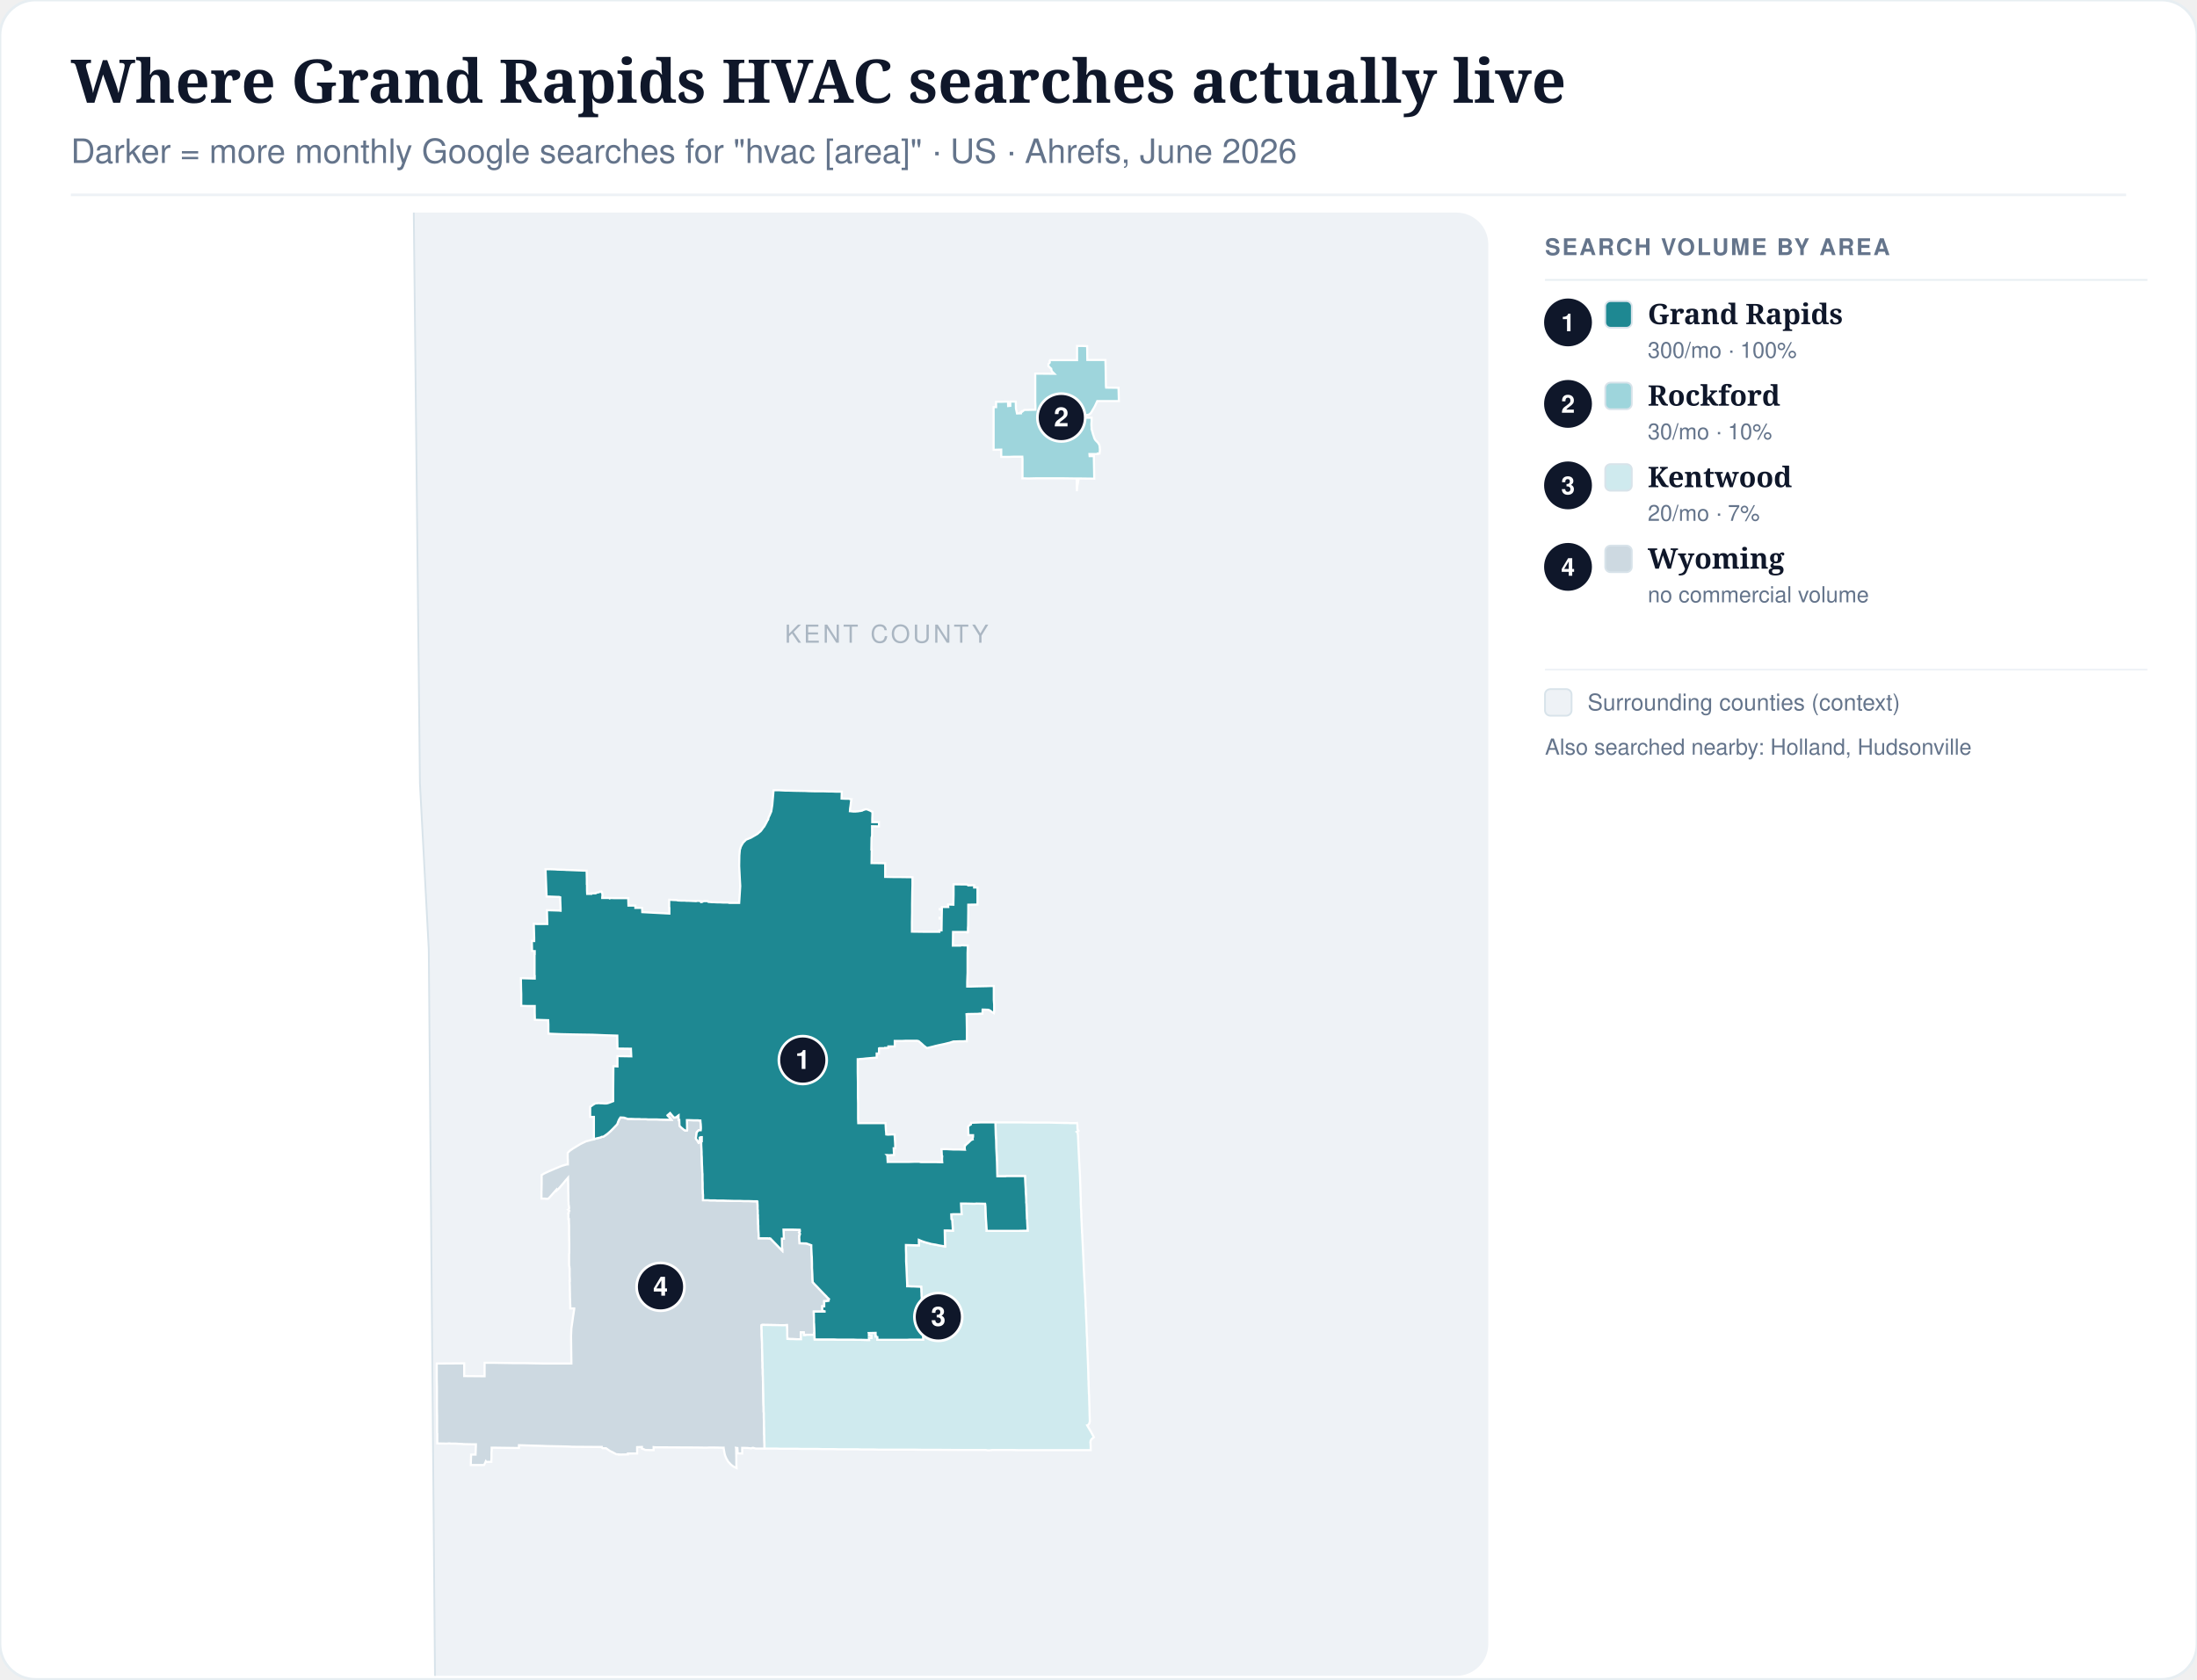
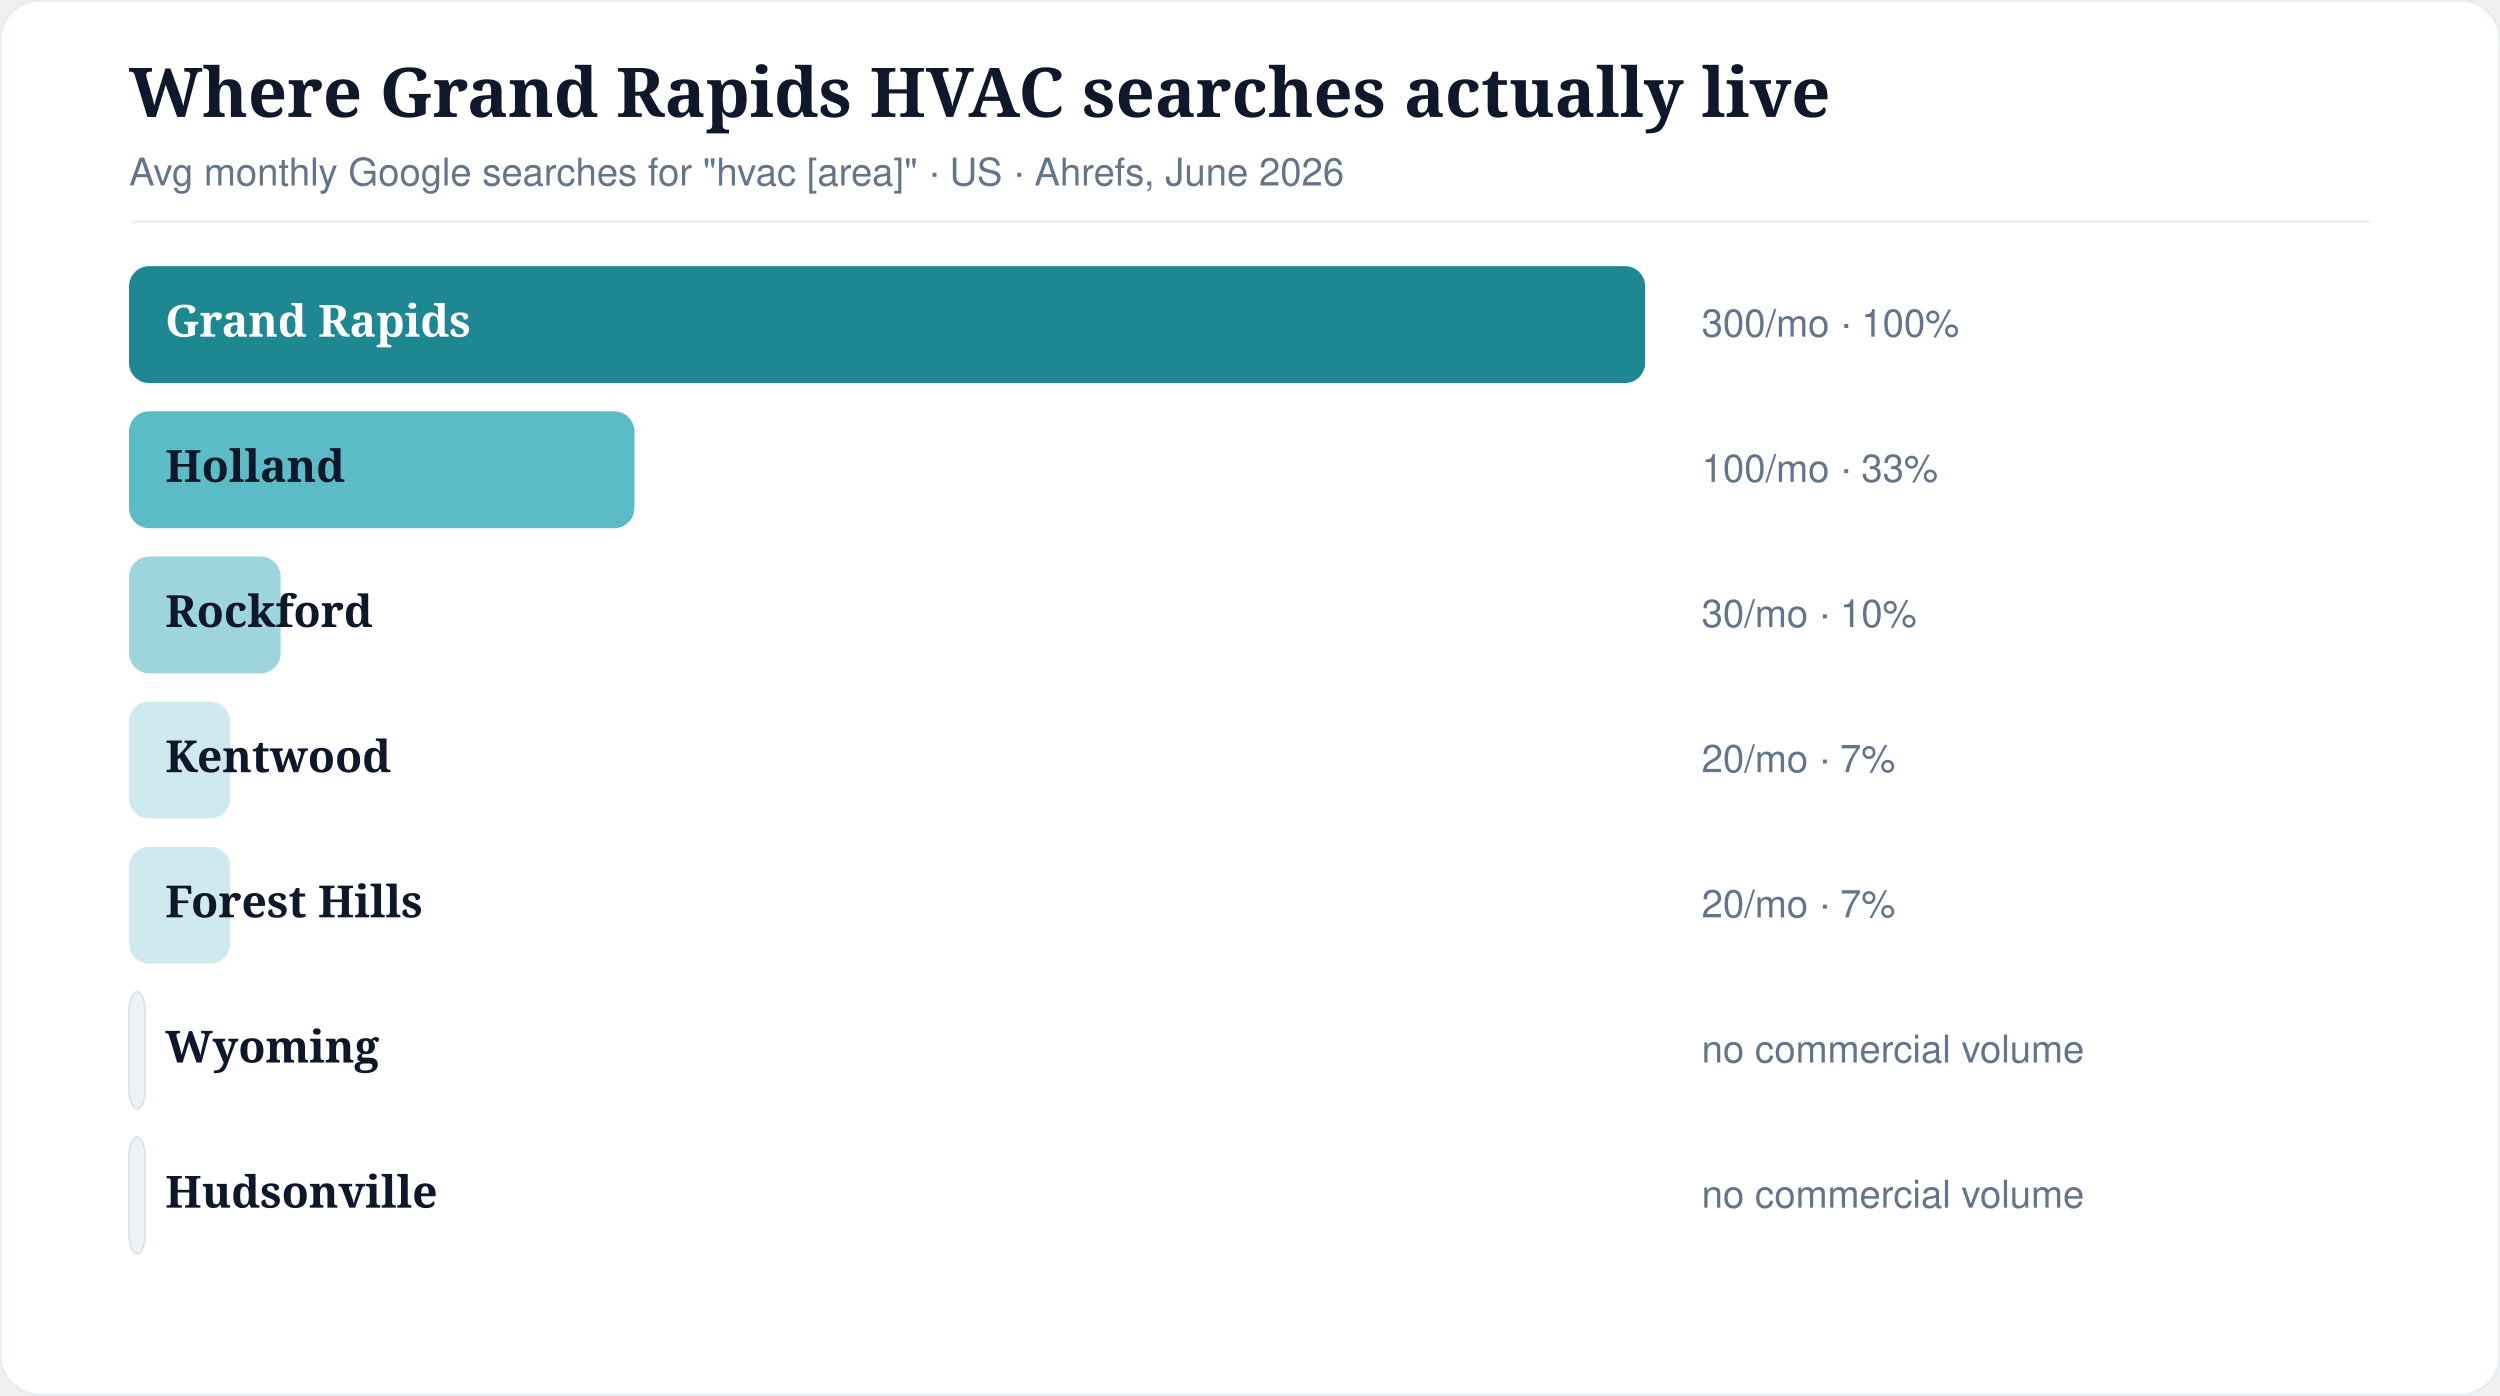
- <svg xmlns="http://www.w3.org/2000/svg" viewBox="0 0 1240 948" role="img" width="100%" height="auto">
-   <defs>
-     <clipPath id="map">
-       <rect x="2" y="120" width="838" height="826" rx="18" />
-     </clipPath>
-   </defs>
-   <rect x="0" y="0" width="1240" height="948" rx="20" fill="#ffffff" stroke="#e7eef2" stroke-width="1.5" />
-   <text x="40" y="58" font-size="34" font-weight="700" fill="#0f172a" font-family="Georgia, serif">Where Grand Rapids HVAC searches actually live</text>
-   <text x="40" y="92" font-size="19" fill="#64748b" font-family="-apple-system, Helvetica, Arial, sans-serif">Darker = more monthly Google searches for "hvac [area]" · US · Ahrefs, June 2026</text>
-   <line x1="40" y1="110" x2="1200" y2="110" stroke="#eef2f6" stroke-width="1.5" />
-   <g clip-path="url(#map)">
-     <path d="M234 -117L575 -120L590 -120L980 -120L980 255L984 999L616 1003L355 1003L246 1003L242 536L237 442L233 70L234 -117Z" fill="#eef2f6" stroke="#d8e3ea" stroke-width="1" fill-rule="evenodd" />
-     <text x="500.4" y="362.8" text-anchor="middle" font-size="14" letter-spacing="1.5" fill="#aab6c2" font-family="-apple-system, Helvetica, Arial, sans-serif">KENT COUNTY</text>
-     <path d="M246.5 770.4L246.5 769.7L247.3 769.7L262.0 769.6L262.0 770.2L262.0 771.2L262.0 774.0L262.0 776.8L273.5 776.9L273.5 769.3L277.3 769.3L278.9 769.3L284.6 769.4L290.5 769.5L292.3 769.5L296.2 769.5L307.5 769.7L318.8 769.7L322.1 769.7L322.5 769.7L322.3 754.2L322.5 749.8L323.3 744.3L323.3 744.1L324.1 738.9L324.1 738.6L322.3 738.6L321.9 738.6L321.9 737.9L321.8 737.7L321.9 737.5L321.9 737.2L321.8 735.5L321.8 734.2L321.7 732.4L321.7 731.6L321.6 726.2L321.5 723.1L321.6 723.1L321.6 722.9L321.6 722.6L321.6 722.1L321.5 720.1L321.5 718.4L321.5 716.1L321.4 715.6L321.4 715.1L321.3 714.9L321.2 714.3L321.2 711.7L321.2 707.7L321.3 707.4L321.3 702.0L321.2 697.1L321.2 692.1L321.2 691.8L321.1 690.0L321.1 689.5L321.1 688.2L320.8 688.2L320.8 688.2L320.8 685.5L320.7 685.4L320.7 685.2L320.7 685.0L320.7 684.8L321.0 684.7L321.0 684.2L321.0 684.1L321.0 683.8L321.3 683.5L320.9 682.9L320.7 682.8L321.0 682.6L321.1 682.4L321.2 682.1L321.2 681.6L321.1 681.1L321.1 680.8L321.1 680.7L320.9 680.0L320.9 679.9L320.9 679.8L320.9 678.9L320.8 677.8L320.8 676.6L320.8 676.6L320.8 676.6L320.8 675.2L320.7 672.0L320.7 671.4L320.7 670.5L320.7 669.2L320.6 665.0L320.6 664.8L319.9 665.6L319.1 666.5L317.9 668.0L315.4 670.9L314.1 672.1L314.0 671.6L310.1 676.0L309.5 676.6L309.5 676.6L309.2 676.7L309.0 676.7L308.6 676.7L308.2 676.7L307.4 676.6L305.8 676.6L305.6 676.6L305.6 674.7L305.6 674.0L305.6 673.0L305.7 668.6L305.7 663.5L305.7 663.3L305.9 663.2L307.2 662.4L310.0 661.1L312.1 660.2L315.9 658.6L317.2 658.1L318.9 657.6L319.6 657.4L320.2 657.3L320.4 657.3L320.5 657.3L320.5 656.8L320.5 656.7L320.5 655.8L320.5 655.6L320.5 655.0L320.4 653.8L320.4 653.1L320.4 652.1L320.4 650.8L320.5 650.7L321.6 649.6L321.6 649.6L323.6 648.2L323.8 648.1L327.6 645.8L330.7 644.3L335.2 643.1L336.3 642.7L338.9 642.1L339.3 641.9L339.4 641.8L339.7 641.7L340.2 641.7L340.8 641.5L341.5 641.0L342.9 640.0L343.7 639.3L344.6 638.5L346.0 637.1L348.3 634.7L348.6 634.0L348.8 633.4L349.3 632.2L349.7 631.5L350.2 630.8L352.2 630.9L354.3 631.6L355.1 631.6L356.1 631.6L358.3 631.7L361.0 631.7L361.7 631.8L362.2 631.8L362.7 631.8L363.4 631.8L363.9 631.8L364.5 631.8L365.7 631.9L369.1 631.9L370.5 631.9L372.6 632.0L378.9 632.1L378.4 631.4L377.7 630.7L376.8 629.8L376.7 629.6L378.2 628.3L379.2 629.5L380.4 630.9L381.7 630.7L382.7 629.8L383.0 629.6L383.0 632.2L383.4 632.2L383.5 635.3L383.6 635.5L383.7 635.7L384.5 636.5L385.8 637.6L386.0 637.7L386.4 638.0L386.7 638.1L386.8 638.2L387.0 638.2L387.1 638.2L387.3 638.2L387.4 638.2L387.6 638.2L387.7 638.2L387.8 638.1L387.8 636.9L387.7 632.3L387.8 632.3L388.6 632.3L391.6 632.4L393.6 632.4L393.9 632.4L394.7 632.5L395.3 632.5L395.4 633.8L395.5 634.5L395.6 636.2L395.6 636.5L395.6 637.1L395.6 637.2L395.5 638.0L395.4 638.0L394.4 638.0L393.5 638.9L393.4 639.0L393.3 639.1L393.3 639.2L393.2 639.4L393.2 639.6L393.1 640.2L392.8 642.3L392.8 642.7L392.9 643.0L393.7 643.9L393.8 644.3L394.1 644.7L394.3 645.1L394.5 645.0L395.0 644.8L394.9 642.3L394.9 642.2L395.3 642.0L395.7 641.9L396.1 641.9L396.1 644.3L395.8 644.4L395.8 645.2L395.8 646.4L395.9 648.4L396.0 650.3L396.0 651.7L396.1 653.2L396.2 657.1L396.3 659.0L396.3 659.4L396.4 661.9L396.5 662.7L396.5 665.8L396.6 668.0L396.6 669.0L396.6 670.7L396.7 672.6L396.7 673.6L396.8 674.5L396.8 675.2L396.8 676.5L396.8 677.5L399.2 677.5L399.6 677.5L400.7 677.6L402.5 677.6L402.6 677.6L403.3 677.6L403.6 677.6L404.7 677.7L405.0 677.7L406.4 677.7L408.0 677.7L410.5 677.8L410.9 677.8L414.2 677.9L417.5 677.9L419.8 678.0L421.9 678.0L422.5 678.0L425.4 678.1L427.4 678.1L427.5 678.3L427.5 678.9L427.6 680.4L427.6 680.6L427.6 681.7L427.6 682.3L427.6 682.7L427.7 683.0L427.7 683.4L427.7 685.5L427.8 685.8L427.8 687.4L427.9 689.2L427.9 691.0L428.0 691.9L428.0 693.7L428.1 695.4L428.2 697.3L428.2 698.7L428.2 699.0L433.3 699.0L434.1 699.1L434.3 699.0L434.5 699.1L434.8 699.1L441.5 706.0L441.5 705.5L441.4 705.5L441.3 699.2L441.5 699.2L442.4 699.2L442.2 694.1L447.0 694.1L451.4 694.2L451.5 695.0L451.0 695.7L451.4 696.1L451.5 696.6L451.4 696.7L451.4 696.8L451.3 697.0L451.4 697.0L451.2 697.8L451.1 698.2L451.3 701.8L455.1 701.9L457.9 702.9L457.9 702.9L457.9 703.8L457.9 704.2L458.1 708.4L458.2 709.6L458.3 713.3L458.3 715.7L458.4 717.5L458.5 719.3L458.6 722.1L458.7 723.4L458.7 723.8L459.0 724.1L459.9 725.1L459.9 725.1L460.1 725.3L461.0 726.2L462.6 727.9L465.1 730.5L466.0 731.4L466.5 731.9L466.8 732.3L467.9 733.3L467.8 733.5L467.7 733.4L467.7 734.2L467.7 734.2L467.0 734.2L467.0 734.3L467.0 734.4L466.7 734.4L466.5 734.5L466.0 734.5L466.0 734.5L465.2 734.5L465.2 737.4L464.1 737.4L464.1 739.0L464.2 740.1L464.9 740.1L464.9 740.2L464.9 740.3L465.4 740.3L465.4 740.4L464.9 740.4L462.1 740.4L459.3 740.4L459.4 744.4L459.4 745.3L459.4 746.5L459.5 747.4L459.6 749.6L459.7 752.6L459.5 752.6L459.5 753.5L458.5 753.5L454.6 753.5L454.4 753.5L454.4 753.6L454.4 753.7L454.1 753.7L453.7 753.7L453.7 753.3L453.7 753.2L453.6 752.6L453.6 752.1L452.0 752.1L452.0 752.5L452.0 752.8L452.0 753.4L452.1 756.0L451.9 756.0L450.9 756.0L450.0 756.0L447.1 755.9L446.2 755.9L444.4 755.8L444.3 753.6L444.3 751.4L444.2 749.2L444.1 748.3L444.1 748.0L442.2 748.1L436.6 748.0L430.1 747.9L429.8 748.1L429.8 749.0L429.8 749.7L429.9 751.3L429.9 751.6L429.9 753.5L429.9 753.6L430.0 755.7L430.1 758.4L430.1 760.8L430.2 763.2L430.3 766.3L430.3 768.2L430.4 769.3L430.4 770.1L430.4 771.2L430.4 772.1L430.5 772.9L430.5 773.9L430.5 775.5L430.6 777.6L430.6 778.9L430.7 782.4L430.7 782.9L430.8 786.6L430.9 792.5L431.0 794.5L431.0 796.9L431.1 797.6L431.1 800.2L431.1 800.6L431.2 802.2L431.2 804.8L431.3 806.4L431.3 807.6L431.3 809.1L431.3 809.5L431.4 810.7L431.4 812.0L431.4 812.6L431.5 815.5L431.5 817.7L430.5 817.7L426.6 817.7L426.1 817.6L425.1 817.3L424.7 817.3L424.0 817.6L422.9 817.5L422.2 817.4L419.7 817.3L419.7 817.3L418.9 817.3L418.9 818.2L418.9 820.5L416.3 820.4L416.3 819.4L416.2 817.4L415.4 817.3L415.5 817.8L415.6 823.6L415.6 825.3L415.6 826.5L415.7 828.7L415.5 828.6L414.7 828.2L414.3 828.0L414.0 827.9L413.4 827.4L413.1 827.2L412.7 826.9L412.1 826.3L411.6 825.7L411.3 825.5L410.8 824.8L410.6 824.4L410.5 824.2L410.0 823.4L409.7 822.7L409.4 822.0L409.1 821.1L408.9 820.2L408.7 819.1L408.4 817.3L408.4 817.2L408.2 817.2L408.0 817.2L407.8 817.2L407.7 817.2L407.2 817.2L402.2 817.1L401.9 817.1L400.5 817.1L398.9 817.2L392.6 817.1L391.1 817.1L369.8 817.0L368.9 816.9L368.9 818.6L364.2 818.5L363.9 818.3L362.3 817.7L362.3 816.8L359.6 816.9L359.6 820.5L358.8 820.5L354.4 820.5L354.4 820.5L354.4 821.0L354.2 821.0L349.3 821.1L349.3 821.0L347.8 820.9L347.1 820.5L345.4 819.6L344.3 819.1L342.0 817.5L340.1 817.5L339.6 817.0L339.6 816.8L339.5 816.8L339.3 816.8L339.1 816.8L324.4 816.7L323.4 816.7L323.3 816.7L323.0 816.7L321.7 816.6L318.4 816.5L308.3 816.3L308.2 816.3L306.5 816.2L298.7 816.0L293.0 815.8L292.9 815.8L292.9 816.5L292.9 816.8L292.9 817.4L278.0 817.2L277.7 817.2L277.5 817.2L277.5 817.4L277.5 818.4L277.4 820.0L277.4 820.8L277.4 821.1L277.4 821.5L277.4 822.2L277.4 822.5L277.4 822.7L277.3 825.0L277.3 825.2L276.5 825.2L274.8 825.2L274.8 825.2L274.5 825.2L274.4 825.2L274.2 824.9L273.9 825.6L273.2 827.0L265.7 827.0L265.9 821.1L265.9 821.1L268.2 821.1L268.4 821.1L268.6 816.1L268.6 815.3L268.2 815.3L266.8 815.3L261.5 815.2L261.0 815.1L258.6 815.0L257.3 814.9L254.5 814.9L254.4 814.9L253.9 814.8L253.2 814.8L252.3 814.9L251.8 814.9L246.8 814.8L246.8 810.5L246.8 809.5L246.8 809.2L246.7 808.9L246.7 803.7L246.7 799.4L246.6 795.3L246.6 794.2L246.6 792.5L246.6 791.5L246.6 785.7L246.6 783.0L246.5 778.9L246.5 773.4L246.5 772.1L246.5 771.2L246.5 770.4Z" fill="#cdd9e1" stroke="#ffffff" stroke-width="1.2" />
-     <path d="M429.8 748.1L430.1 747.9L436.6 748.0L442.2 748.1L444.1 748.0L444.1 748.3L444.2 749.2L444.3 751.4L444.3 753.6L444.4 755.8L446.2 755.9L447.1 755.9L450.0 756.0L450.9 756.0L451.9 756.0L452.1 756.0L452.0 753.4L452.0 752.8L452.0 752.5L452.0 752.1L453.6 752.1L453.6 752.6L453.7 753.2L453.7 753.3L453.7 753.7L454.1 753.7L454.4 753.7L454.4 753.6L454.4 753.5L454.6 753.5L458.5 753.5L459.5 753.5L459.5 752.6L459.7 752.6L459.7 753.6L459.8 756.1L465.7 756.1L466.8 756.1L470.5 756.1L472.7 756.2L475.0 756.2L475.3 756.2L475.4 756.2L476.7 756.2L477.4 756.2L479.5 756.2L480.0 756.2L481.6 756.2L483.7 756.3L485.6 756.3L489.8 756.4L490.5 756.4L490.4 755.3L491.8 755.3L491.8 754.0L490.4 754.0L490.4 753.0L490.3 752.5L494.2 752.4L494.2 754.4L495.1 754.4L495.1 754.3L495.1 754.3L495.2 754.8L495.2 756.3L495.6 756.3L497.2 756.3L499.6 756.3L504.6 756.3L505.7 756.3L507.5 756.3L509.5 756.3L512.1 756.3L513.5 756.2L514.3 756.2L514.5 756.2L515.5 756.2L521.0 756.2L521.0 754.0L520.8 750.4L520.8 747.7L520.6 742.4L520.6 742.1L520.5 741.0L520.5 740.0L520.4 739.4L520.4 739.0L520.4 737.8L520.3 736.4L520.3 734.6L520.2 734.3L520.2 732.8L520.2 732.3L520.1 731.4L520.1 731.0L520.1 730.4L520.0 728.8L520.0 727.8L519.9 727.0L519.9 726.4L515.5 726.2L514.5 726.2L512.7 726.1L512.0 726.1L512.0 725.1L511.6 715.6L511.4 712.0L511.4 709.9L511.4 708.3L511.3 705.5L511.3 702.8L518.7 703.0L518.6 701.0L518.6 699.9L520.0 700.5L521.4 701.0L522.7 701.4L524.2 701.8L525.6 702.2L528.1 702.6L529.9 703.0L533.4 703.6L533.3 699.9L533.2 694.6L534.7 694.6L537.8 694.7L537.7 692.7L537.4 688.4L537.0 688.2L536.9 686.0L536.9 685.8L536.9 685.5L537.1 685.5L538.0 685.4L540.3 685.4L542.7 685.4L542.4 679.5L542.4 679.4L542.5 679.4L542.8 679.4L545.1 679.4L545.3 679.4L550.1 679.5L551.1 679.4L556.0 679.5L556.1 679.9L556.1 680.2L556.1 680.4L556.2 681.0L556.4 686.4L556.4 686.5L556.5 688.3L556.5 688.3L556.7 691.2L556.9 694.2L556.9 694.8L557.3 694.8L560.6 694.8L560.9 694.8L564.7 694.8L564.9 694.8L565.2 694.8L567.5 694.8L567.9 694.8L570.0 694.8L574.6 694.8L580.0 694.7L579.8 690.8L579.7 688.4L579.6 688.1L579.5 685.2L579.4 683.2L579.4 681.9L579.3 679.5L579.2 678.9L579.2 677.6L579.1 675.4L578.9 672.8L578.9 671.4L578.7 668.0L578.5 663.9L569.8 663.9L569.1 663.9L568.1 663.9L567.6 664.0L565.9 664.0L563.9 664.0L563.1 664.0L563.0 664.0L562.9 664.0L562.7 656.3L562.6 653.9L562.3 648.0L562.2 643.7L562.0 640.8L561.8 633.6L565.8 633.6L577.0 633.6L583.0 633.7L583.6 633.7L589.4 633.7L591.0 633.7L592.7 633.7L600.1 633.9L601.2 633.9L602.1 633.9L604.0 634.0L605.9 634.0L607.5 634.0L607.9 633.9L608.0 634.1L608.0 634.3L608.1 635.3L608.1 636.7L608.2 637.4L608.2 637.6L608.5 638.0L608.7 638.3L607.7 638.9L608.2 639.3L608.4 640.8L608.7 647.7L609.3 659.8L609.5 663.1L609.8 671.0L609.9 674.4L609.9 675.1L610.0 676.1L610.0 678.1L610.0 679.2L610.1 682.0L610.2 682.9L610.3 685.6L610.3 687.0L610.4 688.2L610.4 688.7L610.5 690.6L610.6 693.1L610.7 694.7L610.7 695.6L610.8 696.6L610.9 698.9L611.2 704.9L611.5 711.2L611.7 716.3L611.8 718.3L612.2 725.7L612.3 727.6L612.3 729.1L612.4 729.7L612.6 733.5L612.7 735.7L612.7 737.0L612.8 738.4L612.9 739.6L612.9 741.0L613.3 749.5L613.3 751.6L613.6 756.6L613.6 759.3L613.7 760.6L614.2 773.8L614.3 778.5L614.4 779.9L614.4 781.4L614.6 786.9L614.7 787.7L614.8 792.2L614.9 794.8L614.9 795.4L615.0 799.2L615.1 802.2L615.1 802.5L615.0 802.7L614.8 803.5L614.6 803.8L614.3 804.2L613.9 804.5L613.6 804.6L615.0 807.0L615.6 808.0L617.4 811.3L616.9 811.7L616.4 812.1L616.1 812.4L615.8 812.8L615.5 813.5L615.5 813.9L615.4 814.3L615.5 814.7L615.6 816.9L615.6 818.6L604.2 818.6L597.4 818.6L591.6 818.6L584.8 818.6L580.5 818.6L578.3 818.6L578.1 818.6L575.8 818.6L575.0 818.6L571.3 818.5L569.8 818.5L569.6 818.5L569.4 818.5L560.9 818.5L560.4 818.5L560.1 818.5L559.3 818.6L558.5 818.7L557.9 818.7L557.4 818.7L556.3 818.5L555.5 818.5L555.0 818.5L553.9 818.5L552.6 818.5L552.0 818.5L551.8 818.5L549.6 818.5L547.9 818.5L547.7 818.5L547.7 818.5L546.6 818.5L546.2 818.5L543.7 818.5L528.1 818.4L520.3 818.4L515.5 818.3L513.4 818.3L508.8 818.3L505.6 818.3L504.6 818.3L502.7 818.3L501.6 818.3L500.3 818.3L499.6 818.3L498.2 818.3L496.0 818.3L495.8 818.3L493.1 818.2L492.2 818.2L486.3 818.2L483.5 818.1L477.1 818.1L476.6 818.1L474.3 818.1L473.2 818.1L470.2 818.0L469.1 818.0L468.0 818.0L465.5 818.0L463.7 818.0L461.4 817.9L458.4 817.9L455.1 817.9L454.2 817.9L452.6 817.9L451.9 817.9L450.0 817.8L447.4 817.8L446.0 817.8L440.0 817.8L438.2 817.7L432.4 817.7L431.5 817.7L431.5 815.5L431.4 812.6L431.4 812.0L431.4 810.7L431.3 809.5L431.3 809.1L431.3 807.6L431.3 806.4L431.2 804.8L431.2 802.2L431.1 800.6L431.1 800.2L431.1 797.6L431.0 796.9L431.0 794.5L430.9 792.5L430.8 786.6L430.7 782.9L430.7 782.4L430.6 778.9L430.6 777.6L430.5 775.5L430.5 773.9L430.5 772.9L430.4 772.1L430.4 771.2L430.4 770.1L430.4 769.3L430.3 768.2L430.3 766.3L430.2 763.2L430.1 760.8L430.1 758.4L430.0 755.7L429.9 753.6L429.9 753.5L429.9 751.6L429.9 751.3L429.8 749.7L429.8 749.0L429.8 748.1Z" fill="#cfeaee" stroke="#ffffff" stroke-width="1.2" />
-     <path d="M560.8 229.8L562.2 229.8L562.2 226.8L562.8 226.8L564.6 226.8L565.0 226.8L568.4 226.7L568.6 226.7L568.9 226.7L569.0 229.2L570.2 229.1L570.2 226.7L571.4 226.7L573.3 226.7L573.4 230.6L574.0 233.4L576.2 233.3L576.1 232.6L576.4 232.4L576.4 232.8L578.2 231.4L579.9 231.4L584.4 231.3L584.4 231.3L584.4 230.6L584.4 228.9L584.3 226.6L584.3 221.7L584.3 220.1L584.3 218.8L584.3 217.5L584.3 217.0L584.3 212.2L584.3 210.9L594.8 211.0L595.1 211.0L594.0 209.9L594.0 209.9L593.8 209.7L593.6 209.4L593.4 208.7L593.3 208.1L593.0 207.9L592.8 207.7L592.5 207.4L592.2 207.1L591.9 206.7L591.8 206.7L591.7 206.2L591.7 205.8L591.8 205.4L592.2 205.0L592.4 204.8L592.5 204.4L592.4 203.9L592.7 203.3L592.8 203.3L592.9 203.3L597.2 203.3L602.7 203.3L605.4 203.3L607.9 203.3L607.9 201.8L607.9 200.1L607.9 195.3L611.0 195.3L613.6 195.4L613.7 203.2L614.2 203.2L614.7 203.2L614.9 203.2L616.3 203.2L616.6 203.2L618.8 203.2L619.1 203.2L620.5 203.2L621.0 203.2L623.9 203.2L624.0 206.4L624.2 218.1L624.3 218.8L631.3 218.9L631.5 226.4L619.3 226.4L618.6 227.9L617.9 229.4L616.1 232.5L615.9 232.8L615.8 233.0L615.6 233.2L615.4 233.4L615.2 233.6L614.8 233.9L614.4 234.1L613.9 234.2L613.3 234.3L613.0 234.3L613.0 235.5L613.0 235.8L614.6 235.8L614.8 235.8L614.8 235.8L616.1 235.8L616.1 237.8L616.0 239.2L616.0 239.9L616.0 240.0L616.1 241.4L616.1 241.4L616.1 241.7L616.1 242.0L616.1 242.3L616.2 242.5L616.4 243.3L617.0 245.4L617.1 245.7L617.2 245.9L617.4 246.5L617.5 247.0L617.8 247.6L617.9 247.9L618.1 248.2L618.5 248.7L619.5 249.7L619.8 250.1L620.1 250.5L620.4 251.1L620.6 251.7L620.7 252.7L620.8 253.9L620.6 256.0L619.6 256.0L619.6 256.3L617.5 256.3L616.4 256.3L614.9 256.3L615.0 257.5L615.4 257.5L615.9 257.5L616.3 257.5L617.1 257.5L617.4 257.5L617.4 259.7L617.6 269.8L617.6 270.2L609.7 270.1L609.7 270.1L609.3 270.1L608.8 270.1L608.8 270.3L608.2 273.6L608.0 274.6L607.8 277.3L607.7 270.1L607.0 270.1L600.1 270.0L593.1 270.0L591.2 270.0L590.8 270.0L590.4 270.0L589.5 270.0L588.6 270.0L588.6 270.0L588.4 270.0L588.1 270.0L588.0 270.0L584.7 270.0L580.5 270.1L577.0 270.0L577.1 269.1L577.1 264.5L577.1 263.8L577.1 263.2L577.1 262.7L577.1 259.2L577.0 257.8L575.4 257.8L572.0 257.8L569.5 257.9L568.6 257.9L565.7 257.9L565.1 257.9L565.1 253.8L560.8 253.9L560.8 242.4L560.8 234.2L560.8 229.8Z" fill="#9ed5dc" stroke="#ffffff" stroke-width="1.2" />
-     <path d="M294.0 552.2L294.5 552.2L301.8 552.4L301.8 552.3L301.8 551.6L301.8 550.7L301.7 550.3L301.7 549.6L301.7 545.7L301.7 544.5L301.7 538.5L301.8 538.5L301.8 536.9L301.7 536.9L301.4 536.9L300.3 536.8L300.3 536.6L300.2 532.6L300.2 532.3L300.2 531.7L300.2 531.3L300.2 531.1L301.1 531.2L301.5 531.2L301.5 530.5L301.5 529.8L301.5 529.2L301.3 522.2L301.3 521.4L302.0 521.5L303.0 521.6L304.6 521.6L308.9 521.6L308.7 513.9L308.7 513.8L315.3 514.0L316.4 514.1L316.4 513.9L316.4 512.9L316.2 507.8L316.2 506.5L315.9 506.4L315.5 506.3L315.0 506.3L310.0 506.1L308.7 506.1L308.5 506.1L308.5 506.1L307.9 490.7L308.3 490.7L310.5 490.7L313.5 490.8L314.6 490.9L318.6 491.0L319.7 491.1L320.2 491.1L327.8 491.4L327.7 491.3L327.8 491.4L330.9 491.5L331.1 491.5L331.2 496.4L331.2 496.5L331.2 496.6L331.2 496.8L331.2 497.0L331.2 497.0L331.2 499.2L331.2 499.3L331.2 499.3L331.3 499.5L331.3 502.4L331.3 502.5L331.3 502.5L331.3 502.6L331.4 504.6L331.9 504.6L332.9 504.6L333.7 504.6L333.7 504.5L333.7 504.5L333.7 504.5L333.7 504.4L333.7 504.3L333.7 504.3L334.1 504.3L334.3 504.3L336.2 504.3L336.6 504.0L336.7 503.9L337.1 503.9L337.1 503.9L337.3 503.8L337.4 503.8L337.5 503.8L338.0 503.7L338.2 503.6L338.6 503.3L338.8 503.4L339.0 503.5L339.4 503.4L339.5 503.3L339.6 503.4L339.7 503.5L340.0 504.6L340.0 506.3L339.9 506.4L339.9 506.8L339.9 506.8L339.9 506.9L343.1 506.9L343.6 506.9L343.8 507.0L343.8 506.9L346.5 507.0L346.7 507.0L347.5 507.0L347.7 507.0L351.9 507.0L354.6 507.0L354.6 507.2L354.6 507.3L354.6 508.1L354.7 511.2L355.8 511.2L356.1 511.2L358.6 511.2L358.6 511.4L358.6 512.4L358.6 512.5L362.4 512.5L362.5 514.9L364.4 515.0L366.3 515.1L368.2 515.2L370.1 515.3L377.8 515.7L377.8 514.2L377.8 513.5L377.8 512.7L377.7 512.7L377.7 511.2L377.7 510.5L377.7 510.2L377.7 509.0L377.7 507.9L379.2 508.0L381.0 508.1L381.7 508.1L382.6 508.3L384.6 508.4L384.9 508.4L384.9 508.4L385.0 508.4L386.5 508.4L387.5 508.5L388.1 508.5L388.7 508.5L392.9 508.7L393.9 508.5L395.9 508.8L395.9 508.9L395.8 509.0L395.8 509.2L396.4 509.1L396.7 508.9L396.9 508.8L397.2 508.7L399.3 508.7L399.5 508.7L399.6 508.9L399.8 509.1L401.0 509.2L402.1 509.3L403.2 509.3L405.0 509.4L405.0 509.4L405.1 509.4L406.6 509.4L408.4 509.5L410.8 509.5L411.7 509.7L412.5 509.7L413.1 509.7L413.5 509.7L415.3 509.7L417.1 509.7L417.2 509.7L417.3 508.1L417.8 500.2L417.6 496.7L417.2 488.8L417.3 482.9L417.6 479.6L417.9 478.8L417.9 478.7L418.1 478.0L418.8 476.7L419.5 475.6L421.1 474.0L423.8 472.9L427.4 470.8L429.5 469.0L431.0 466.9L431.4 466.5L431.4 466.4L432.0 465.4L432.6 464.2L432.7 464.1L432.9 463.6L433.0 463.3L433.3 463.0L433.6 462.5L433.6 462.0L433.8 461.6L433.8 461.4L434.5 460.0L434.8 459.2L435.3 458.1L435.9 454.3L436.6 446.1L438.1 446.1L439.7 446.1L443.5 446.3L445.2 446.3L448.5 446.4L454.1 446.5L454.3 446.5L456.2 446.6L460.3 446.7L463.1 446.7L464.9 446.7L468.1 446.8L469.7 446.8L472.1 446.9L474.0 446.9L474.5 446.9L475.1 446.9L475.0 450.4L475.0 450.8L477.5 450.9L478.4 450.9L479.1 450.9L480.2 451.2L480.6 451.2L480.4 451.8L480.3 452.7L480.1 454.3L480.0 455.1L479.8 456.4L479.8 456.5L479.7 457.9L480.1 457.9L480.4 458.0L481.0 458.0L481.4 458.1L481.6 458.1L482.3 458.1L482.9 458.1L483.9 458.0L484.3 458.0L484.6 457.9L485.6 457.8L486.0 457.7L486.6 457.6L486.9 457.4L488.0 457.0L488.3 456.9L488.5 456.9L488.8 456.8L489.2 456.9L489.5 456.9L489.8 457.0L489.9 457.1L491.1 457.6L491.3 457.7L491.6 457.9L492.4 458.3L492.4 459.5L492.4 459.6L492.4 459.7L492.3 462.2L492.3 462.8L492.3 463.6L492.3 464.1L492.4 464.1L494.9 464.1L495.3 464.1L495.7 464.1L495.8 464.1L496.1 464.1L496.1 464.3L496.1 464.6L496.1 464.9L496.1 466.5L492.2 466.4L492.2 468.2L492.2 471.8L492.0 472.4L492.0 472.5L491.9 473.0L491.8 479.5L492.0 479.5L491.9 486.8L491.9 487.0L491.9 487.2L499.3 487.3L499.6 487.3L499.6 487.3L499.6 487.4L499.6 487.5L499.6 495.0L499.7 495.0L504.4 495.1L507.3 495.1L515.0 495.2L515.0 499.9L514.9 503.6L514.8 510.6L514.8 514.8L514.7 520.8L514.7 525.9L515.2 525.9L523.2 526.0L523.7 526.0L524.6 526.0L527.3 526.0L530.2 526.0L530.2 525.8L530.2 525.4L530.2 525.2L531.4 525.2L531.5 518.5L530.3 518.5L530.3 518.3L530.3 518.1L531.5 518.1L531.6 513.5L530.4 513.4L530.4 513.3L530.4 513.1L530.4 513.1L531.6 513.1L531.6 512.0L534.9 512.0L535.2 512.0L535.2 512.0L535.1 510.6L535.3 510.6L538.1 510.7L538.1 510.7L538.1 510.3L538.1 510.0L538.1 509.7L538.2 505.2L538.2 499.2L545.9 499.3L546.4 499.8L549.8 499.7L549.8 501.0L551.7 501.0L551.7 501.7L551.7 501.7L551.7 501.7L551.7 502.9L551.7 502.9L551.7 510.6L546.5 510.7L546.5 514.1L546.4 522.5L546.3 524.1L546.3 526.3L546.3 526.3L545.7 526.4L545.4 526.1L541.1 526.1L538.9 526.1L538.8 526.1L537.9 526.1L537.9 526.1L537.8 533.8L541.9 533.8L542.1 533.8L542.4 533.7L542.7 533.6L542.8 533.6L544.5 533.7L545.6 533.7L546.2 533.7L546.2 533.8L546.2 535.4L546.1 537.9L546.1 541.5L546.1 546.5L546.1 549.2L546.0 551.5L545.9 554.4L545.9 556.9L548.0 556.9L551.3 556.8L556.7 556.7L559.2 556.6L560.4 556.6L560.9 556.6L560.9 559.5L560.9 559.7L560.9 560.1L560.9 560.6L560.9 561.2L560.9 561.3L560.9 564.3L560.9 564.4L561.1 567.1L561.1 568.0L561.1 568.2L561.1 568.3L561.1 568.4L561.1 568.6L561.1 568.7L561.1 568.9L561.1 569.2L561.1 569.3L561.1 569.4L561.1 569.7L561.1 570.0L561.1 570.1L561.1 570.3L561.1 570.4L561.1 570.5L561.1 570.6L561.1 570.7L561.1 570.8L561.1 571.0L561.1 571.1L561.1 571.2L561.1 571.3L561.0 571.5L561.0 571.6L560.9 571.8L560.9 571.9L560.7 571.8L560.2 571.5L558.7 570.4L558.1 570.1L557.6 570.0L555.1 569.9L554.6 569.9L554.5 572.2L552.7 572.2L552.1 572.3L546.2 572.4L545.5 572.5L545.5 572.5L545.6 574.0L545.6 574.4L545.7 580.9L545.7 587.8L544.6 587.7L543.9 587.8L541.5 587.8L538.9 587.9L538.2 587.9L537.2 588.2L536.0 588.6L535.1 588.8L533.1 589.3L529.8 590.0L527.7 590.5L526.6 590.8L524.1 591.4L523.1 591.6L521.4 590.3L520.0 589.0L519.0 588.2L518.6 587.8L518.4 587.7L518.0 587.6L517.6 587.5L514.9 587.5L512.9 587.5L511.1 587.5L509.2 587.6L508.4 587.6L507.3 587.6L505.0 587.6L505.0 590.7L504.8 590.7L501.4 590.7L501.4 591.0L501.4 591.5L500.6 591.5L499.6 591.5L499.6 591.7L498.7 591.7L498.1 591.7L496.3 591.7L496.1 591.8L496.1 591.9L496.1 592.7L496.1 594.7L494.8 594.7L494.8 594.8L494.8 597.0L493.4 597.1L492.1 597.2L488.7 597.5L487.0 597.7L485.3 597.8L484.7 597.9L484.5 597.9L484.1 597.9L484.1 603.1L484.1 605.2L484.2 610.8L484.2 613.9L484.2 618.5L484.3 622.8L484.3 624.8L484.3 626.9L484.3 629.5L484.3 631.5L484.4 634.0L484.7 634.0L485.7 634.0L486.1 634.0L489.6 634.0L491.8 634.0L492.4 634.0L499.7 634.0L499.8 634.0L499.9 636.2L500.0 638.0L500.1 638.7L500.2 640.4L501.1 640.5L503.3 640.4L504.9 640.4L505.2 645.3L505.3 648.2L505.0 648.2L504.7 648.2L504.4 648.2L504.5 650.4L504.6 652.0L503.7 652.0L501.8 652.1L501.7 652.1L501.5 652.1L500.9 652.0L500.6 652.0L500.8 652.2L500.9 654.0L501.0 655.7L501.0 655.9L501.9 655.9L503.1 655.9L503.5 655.9L504.7 655.9L504.8 655.9L506.5 655.9L509.2 655.9L510.9 655.9L513.1 655.9L516.3 655.8L516.4 655.8L518.3 655.8L518.5 655.8L518.7 655.8L519.7 656.0L519.7 656.0L520.2 656.0L520.5 656.0L523.7 656.0L525.4 656.0L525.9 656.0L527.2 656.0L528.0 656.0L531.8 656.1L531.7 654.8L531.7 654.0L531.8 652.6L531.6 652.4L531.4 648.7L531.4 648.7L531.8 648.7L532.4 648.7L534.3 648.7L536.2 648.8L538.2 648.9L540.2 648.9L541.2 648.9L544.6 649.0L544.5 648.6L544.5 646.6L544.6 646.5L545.0 646.5L545.2 646.2L546.7 644.9L547.9 643.7L548.3 643.5L548.5 643.4L548.7 643.3L549.0 643.2L548.9 642.9L549.0 642.4L549.1 642.0L549.2 641.8L549.2 640.8L548.5 640.8L546.8 640.8L546.7 640.8L546.6 640.8L546.4 635.9L547.3 635.1L547.5 635.0L547.8 634.9L548.0 634.7L548.0 633.8L548.3 633.8L550.9 633.7L553.3 633.6L554.3 633.6L554.8 633.6L561.8 633.6L562.0 640.8L562.2 643.7L562.3 648.0L562.6 653.9L562.7 656.3L562.9 664.0L563.0 664.0L563.1 664.0L563.9 664.0L565.9 664.0L567.6 664.0L568.1 663.9L569.1 663.9L569.8 663.9L578.5 663.9L578.7 668.0L578.9 671.4L578.9 672.8L579.1 675.4L579.2 677.6L579.2 678.9L579.3 679.5L579.4 681.9L579.4 683.2L579.5 685.2L579.6 688.1L579.7 688.4L579.8 690.8L580.0 694.7L574.6 694.8L570.0 694.8L567.9 694.8L567.5 694.8L565.2 694.8L564.9 694.8L564.7 694.8L560.9 694.8L560.6 694.8L557.3 694.8L556.9 694.8L556.9 694.2L556.7 691.2L556.5 688.3L556.5 688.3L556.4 686.5L556.4 686.4L556.2 681.0L556.1 680.4L556.1 680.2L556.1 679.9L556.0 679.5L551.1 679.4L550.1 679.5L545.3 679.4L545.1 679.4L542.8 679.4L542.5 679.4L542.4 679.4L542.4 679.5L542.7 685.4L540.3 685.4L538.0 685.4L537.1 685.5L536.9 685.5L536.9 685.8L536.9 686.0L537.0 688.2L537.4 688.4L537.7 692.7L537.8 694.7L534.7 694.6L533.2 694.6L533.3 699.9L533.4 703.6L529.9 703.0L528.1 702.6L525.6 702.2L524.2 701.8L522.7 701.4L521.4 701.0L520.0 700.5L518.6 699.9L518.6 701.0L518.7 703.0L511.3 702.8L511.3 705.5L511.4 708.3L511.4 709.9L511.4 712.0L511.6 715.6L512.0 725.1L512.0 726.1L512.7 726.1L514.5 726.2L515.5 726.2L519.9 726.4L519.9 727.0L520.0 727.8L520.0 728.8L520.1 730.4L520.1 731.0L520.1 731.4L520.2 732.3L520.2 732.8L520.2 734.3L520.3 734.6L520.3 736.4L520.4 737.8L520.4 739.0L520.4 739.4L520.5 740.0L520.5 741.0L520.6 742.1L520.6 742.4L520.8 747.7L520.8 750.4L521.0 754.0L521.0 756.2L515.5 756.2L514.5 756.2L514.3 756.2L513.5 756.2L512.1 756.3L509.5 756.3L507.5 756.3L505.7 756.3L504.6 756.3L499.6 756.3L497.2 756.3L495.6 756.3L495.2 756.3L495.2 754.8L495.1 754.3L495.1 754.3L495.1 754.4L494.2 754.4L494.2 752.4L490.3 752.5L490.4 753.0L490.4 754.0L491.8 754.0L491.8 755.3L490.4 755.3L490.5 756.4L489.8 756.4L485.6 756.3L483.7 756.3L481.6 756.2L480.0 756.2L479.5 756.2L477.4 756.2L476.7 756.2L475.4 756.2L475.3 756.2L475.0 756.2L472.7 756.2L470.5 756.1L466.8 756.1L465.7 756.1L459.8 756.1L459.7 753.6L459.7 752.6L459.6 749.6L459.5 747.4L459.4 746.5L459.4 745.3L459.4 744.4L459.3 740.4L462.1 740.4L464.9 740.4L465.4 740.4L465.4 740.3L464.9 740.3L464.9 740.2L464.9 740.1L464.2 740.1L464.1 739.0L464.1 737.4L465.2 737.4L465.2 734.5L466.0 734.5L466.0 734.5L466.5 734.5L466.7 734.4L467.0 734.4L467.0 734.3L467.0 734.2L467.7 734.2L467.7 734.2L467.7 733.4L467.8 733.5L467.9 733.3L466.8 732.3L466.5 731.9L466.0 731.4L465.1 730.5L462.6 727.9L461.0 726.2L460.1 725.3L459.9 725.1L459.9 725.1L459.0 724.1L458.7 723.8L458.7 723.4L458.6 722.1L458.5 719.3L458.4 717.5L458.3 715.7L458.3 713.3L458.2 709.6L458.1 708.4L457.9 704.2L457.9 703.8L457.9 702.9L457.9 702.9L455.1 701.9L451.3 701.8L451.1 698.2L451.2 697.8L451.4 697.0L451.3 697.0L451.4 696.8L451.4 696.7L451.5 696.6L451.4 696.1L451.0 695.7L451.5 695.0L451.4 694.2L447.0 694.1L442.2 694.1L442.4 699.2L441.5 699.2L441.3 699.2L441.4 705.5L441.5 705.5L441.5 706.0L434.8 699.1L434.5 699.1L434.3 699.0L434.1 699.1L433.3 699.0L428.2 699.0L428.2 698.7L428.2 697.3L428.1 695.4L428.0 693.7L428.0 691.9L427.9 691.0L427.9 689.2L427.8 687.4L427.8 685.8L427.7 685.5L427.7 683.4L427.7 683.0L427.6 682.7L427.6 682.3L427.6 681.7L427.6 680.6L427.6 680.4L427.5 678.9L427.5 678.3L427.4 678.1L425.4 678.1L422.5 678.0L421.9 678.0L419.8 678.0L417.5 677.9L414.2 677.9L410.9 677.8L410.5 677.8L408.0 677.7L406.4 677.7L405.0 677.7L404.7 677.7L403.6 677.6L403.3 677.6L402.6 677.6L402.5 677.6L400.7 677.6L399.6 677.5L399.2 677.5L396.8 677.5L396.8 676.5L396.8 675.2L396.8 674.5L396.7 673.6L396.7 672.6L396.6 670.7L396.6 669.0L396.6 668.0L396.5 665.8L396.5 662.7L396.4 661.9L396.3 659.4L396.3 659.0L396.2 657.1L396.1 653.2L396.0 651.7L396.0 650.3L395.9 648.4L395.8 646.4L395.8 645.2L395.8 644.4L396.1 644.3L396.1 641.9L395.7 641.9L395.3 642.0L394.9 642.2L394.9 642.3L395.0 644.8L394.5 645.0L394.3 645.1L394.1 644.7L393.8 644.3L393.7 643.9L392.9 643.0L392.8 642.7L392.8 642.3L393.1 640.2L393.2 639.6L393.2 639.4L393.3 639.2L393.3 639.1L393.4 639.0L393.5 638.9L394.4 638.0L395.4 638.0L395.5 638.0L395.6 637.2L395.6 637.1L395.6 636.5L395.6 636.2L395.5 634.5L395.4 633.8L395.3 632.5L394.7 632.5L393.9 632.4L393.6 632.4L391.6 632.4L388.6 632.3L387.8 632.3L387.7 632.3L387.8 636.9L387.8 638.1L387.7 638.2L387.6 638.2L387.4 638.2L387.3 638.2L387.1 638.2L387.0 638.2L386.8 638.2L386.7 638.1L386.4 638.0L386.0 637.7L385.8 637.6L384.5 636.5L383.7 635.7L383.6 635.5L383.5 635.3L383.4 632.2L383.0 632.2L383.0 629.6L382.7 629.8L381.7 630.7L380.4 630.9L379.2 629.5L378.2 628.3L376.7 629.6L376.8 629.8L377.7 630.7L378.4 631.4L378.9 632.1L372.6 632.0L370.5 631.9L369.1 631.9L365.7 631.9L364.5 631.8L363.9 631.8L363.4 631.8L362.7 631.8L362.2 631.8L361.7 631.8L361.0 631.7L358.3 631.7L356.1 631.6L355.1 631.6L354.3 631.6L352.2 630.9L350.2 630.8L349.7 631.5L349.3 632.2L348.8 633.4L348.6 634.0L348.3 634.7L346.0 637.1L344.6 638.5L343.7 639.3L342.9 640.0L341.5 641.0L340.8 641.5L340.2 641.7L339.7 641.7L339.4 641.8L339.3 641.9L338.9 642.1L336.3 642.7L335.2 643.1L335.2 642.7L335.2 642.6L335.2 642.1L335.2 640.5L335.2 635.5L335.2 630.5L333.1 630.5L333.1 624.7L333.7 624.4L335.2 623.3L335.3 623.3L335.8 623.0L336.4 622.8L336.9 622.8L337.2 622.8L337.6 622.7L339.1 622.8L339.8 622.8L340.9 622.9L341.6 622.9L342.2 622.9L342.8 622.8L343.5 622.6L344.3 622.3L346.1 621.6L346.1 615.3L346.2 601.9L347.0 601.9L348.5 602.0L348.5 600.0L348.5 596.3L348.5 596.2L349.7 596.2L356.3 596.3L356.1 592.1L356.1 592.0L348.5 591.9L348.5 591.4L348.4 584.9L348.4 584.6L341.6 584.4L334.4 584.1L327.6 584.0L322.0 583.9L317.2 583.8L309.6 583.5L309.5 582.1L309.5 578.2L309.4 575.9L303.2 575.7L301.9 575.7L301.9 575.1L301.8 571.6L301.8 567.9L297.7 567.9L294.9 567.8L294.6 567.8L294.2 567.8L294.2 561.1L294.1 558.3L294.0 552.3L294.0 552.2Z" fill="#1e8892" stroke="#ffffff" stroke-width="1.2" />
-     <circle cx="453.1" cy="598.4" r="13.5" fill="#0f172a" stroke="#ffffff" stroke-width="1.5" />
-     <text x="453.1" y="603.4" text-anchor="middle" font-size="15" font-weight="700" fill="#ffffff" font-family="-apple-system, Helvetica, Arial, sans-serif">1</text>
-     <circle cx="599.0" cy="235.7" r="13.5" fill="#0f172a" stroke="#ffffff" stroke-width="1.5" />
-     <text x="599.0" y="240.7" text-anchor="middle" font-size="15" font-weight="700" fill="#ffffff" font-family="-apple-system, Helvetica, Arial, sans-serif">2</text>
-     <circle cx="529.6" cy="743.4" r="13.5" fill="#0f172a" stroke="#ffffff" stroke-width="1.5" />
-     <text x="529.6" y="748.4" text-anchor="middle" font-size="15" font-weight="700" fill="#ffffff" font-family="-apple-system, Helvetica, Arial, sans-serif">3</text>
-     <circle cx="372.8" cy="726.4" r="13.5" fill="#0f172a" stroke="#ffffff" stroke-width="1.5" />
-     <text x="372.8" y="731.4" text-anchor="middle" font-size="15" font-weight="700" fill="#ffffff" font-family="-apple-system, Helvetica, Arial, sans-serif">4</text>
+ <svg xmlns="http://www.w3.org/2000/svg" viewBox="0 0 1240 692" role="img" width="100%" height="auto">
+   <rect x="0" y="0" width="1240" height="692" rx="20" fill="#ffffff" stroke="#e7eef2" stroke-width="1.5" />
+   <text x="64" y="58" font-size="34" font-weight="700" fill="#0f172a" font-family="Georgia, serif">Where Grand Rapids HVAC searches actually live</text>
+   <text x="64" y="92" font-size="19" fill="#64748b" font-family="-apple-system, Helvetica, Arial, sans-serif">Avg monthly Google searches for "hvac [area]" · US · Ahrefs, June 2026</text>
+   <line x1="64" y1="110" x2="1176" y2="110" stroke="#eef2f6" stroke-width="1.5" />
+   <g>
+     <rect x="64" y="132" width="752" height="58" rx="10" fill="#1e8892" stroke="#dbe5ea" stroke-width="0" />
+     <text x="82" y="167" font-size="22" font-weight="700" fill="#ffffff" font-family="Georgia, serif">Grand Rapids</text>
+     <text x="844" y="167" font-size="19" fill="#64748b" font-family="-apple-system, Helvetica, Arial, sans-serif">300/mo · 100%</text>
  </g>
-   <text x="872" y="144" font-size="13" font-weight="700" letter-spacing="1" fill="#64748b" font-family="-apple-system, Helvetica, Arial, sans-serif">SEARCH VOLUME BY AREA</text>
-   <line x1="872" y1="158" x2="1212" y2="158" stroke="#e7eef2" stroke-width="1" />
-   <circle cx="885" cy="182" r="13.5" fill="#0f172a" />
-   <text x="885" y="187" text-anchor="middle" font-size="14" font-weight="700" fill="#fff" font-family="-apple-system, Helvetica, Arial, sans-serif">1</text>
-   <rect x="906" y="170" width="15" height="15" rx="3" fill="#1e8892" stroke="#d8e3ea" />
-   <text x="930" y="183" font-size="16" font-weight="600" fill="#0f172a" font-family="Georgia, serif">Grand Rapids</text>
-   <text x="930" y="202" font-size="12.5" fill="#64748b" font-family="-apple-system, Helvetica, Arial, sans-serif">300/mo · 100%</text>
-   <circle cx="885" cy="228" r="13.5" fill="#0f172a" />
-   <text x="885" y="233" text-anchor="middle" font-size="14" font-weight="700" fill="#fff" font-family="-apple-system, Helvetica, Arial, sans-serif">2</text>
-   <rect x="906" y="216" width="15" height="15" rx="3" fill="#9ed5dc" stroke="#d8e3ea" />
-   <text x="930" y="229" font-size="16" font-weight="600" fill="#0f172a" font-family="Georgia, serif">Rockford</text>
-   <text x="930" y="248" font-size="12.5" fill="#64748b" font-family="-apple-system, Helvetica, Arial, sans-serif">30/mo · 10%</text>
-   <circle cx="885" cy="274" r="13.5" fill="#0f172a" />
-   <text x="885" y="279" text-anchor="middle" font-size="14" font-weight="700" fill="#fff" font-family="-apple-system, Helvetica, Arial, sans-serif">3</text>
-   <rect x="906" y="262" width="15" height="15" rx="3" fill="#cfeaee" stroke="#d8e3ea" />
-   <text x="930" y="275" font-size="16" font-weight="600" fill="#0f172a" font-family="Georgia, serif">Kentwood</text>
-   <text x="930" y="294" font-size="12.5" fill="#64748b" font-family="-apple-system, Helvetica, Arial, sans-serif">20/mo · 7%</text>
-   <circle cx="885" cy="320" r="13.5" fill="#0f172a" />
-   <text x="885" y="325" text-anchor="middle" font-size="14" font-weight="700" fill="#fff" font-family="-apple-system, Helvetica, Arial, sans-serif">4</text>
-   <rect x="906" y="308" width="15" height="15" rx="3" fill="#cdd9e1" stroke="#d8e3ea" />
-   <text x="930" y="321" font-size="16" font-weight="600" fill="#0f172a" font-family="Georgia, serif">Wyoming</text>
-   <text x="930" y="340" font-size="12.5" fill="#64748b" font-family="-apple-system, Helvetica, Arial, sans-serif">no commercial volume</text>
-   <line x1="872" y1="378" x2="1212" y2="378" stroke="#eef2f6" stroke-width="1" />
-   <rect x="872" y="389" width="15" height="15" rx="3" fill="#eef2f6" stroke="#d8e3ea" />
-   <text x="896" y="401" font-size="13" fill="#64748b" font-family="-apple-system, Helvetica, Arial, sans-serif">Surrounding counties (context)</text>
-   <text x="872" y="426" font-size="12.5" fill="#64748b" font-family="-apple-system, Helvetica, Arial, sans-serif">Also searched nearby: Holland, Hudsonville</text>
+   <g>
+     <rect x="64" y="204" width="250.667" height="58" rx="10" fill="#5bbcc7" stroke="#dbe5ea" stroke-width="0" />
+     <text x="82" y="239" font-size="22" font-weight="700" fill="#0f172a" font-family="Georgia, serif">Holland</text>
+     <text x="844" y="239" font-size="19" fill="#64748b" font-family="-apple-system, Helvetica, Arial, sans-serif">100/mo · 33%</text>
+   </g>
+   <g>
+     <rect x="64" y="276" width="75.2" height="58" rx="10" fill="#9ed5dc" stroke="#dbe5ea" stroke-width="0" />
+     <text x="82" y="311" font-size="22" font-weight="700" fill="#0f172a" font-family="Georgia, serif">Rockford</text>
+     <text x="844" y="311" font-size="19" fill="#64748b" font-family="-apple-system, Helvetica, Arial, sans-serif">30/mo · 10%</text>
+   </g>
+   <g>
+     <rect x="64" y="348" width="50.133" height="58" rx="10" fill="#cfeaee" stroke="#dbe5ea" stroke-width="0" />
+     <text x="82" y="383" font-size="22" font-weight="700" fill="#0f172a" font-family="Georgia, serif">Kentwood</text>
+     <text x="844" y="383" font-size="19" fill="#64748b" font-family="-apple-system, Helvetica, Arial, sans-serif">20/mo · 7%</text>
+   </g>
+   <g>
+     <rect x="64" y="420" width="50.133" height="58" rx="10" fill="#cfeaee" stroke="#dbe5ea" stroke-width="0" />
+     <text x="82" y="455" font-size="22" font-weight="700" fill="#0f172a" font-family="Georgia, serif">Forest Hills</text>
+     <text x="844" y="455" font-size="19" fill="#64748b" font-family="-apple-system, Helvetica, Arial, sans-serif">20/mo · 7%</text>
+   </g>
+   <g>
+     <rect x="64" y="492" width="8" height="58" rx="10" fill="#eef2f6" stroke="#dbe5ea" stroke-width="1" />
+     <text x="82" y="527" font-size="22" font-weight="700" fill="#0f172a" font-family="Georgia, serif">Wyoming</text>
+     <text x="844" y="527" font-size="19" fill="#64748b" font-family="-apple-system, Helvetica, Arial, sans-serif">no commercial volume</text>
+   </g>
+   <g>
+     <rect x="64" y="564" width="8" height="58" rx="10" fill="#eef2f6" stroke="#dbe5ea" stroke-width="1" />
+     <text x="82" y="599" font-size="22" font-weight="700" fill="#0f172a" font-family="Georgia, serif">Hudsonville</text>
+     <text x="844" y="599" font-size="19" fill="#64748b" font-family="-apple-system, Helvetica, Arial, sans-serif">no commercial volume</text>
+   </g>
</svg>
